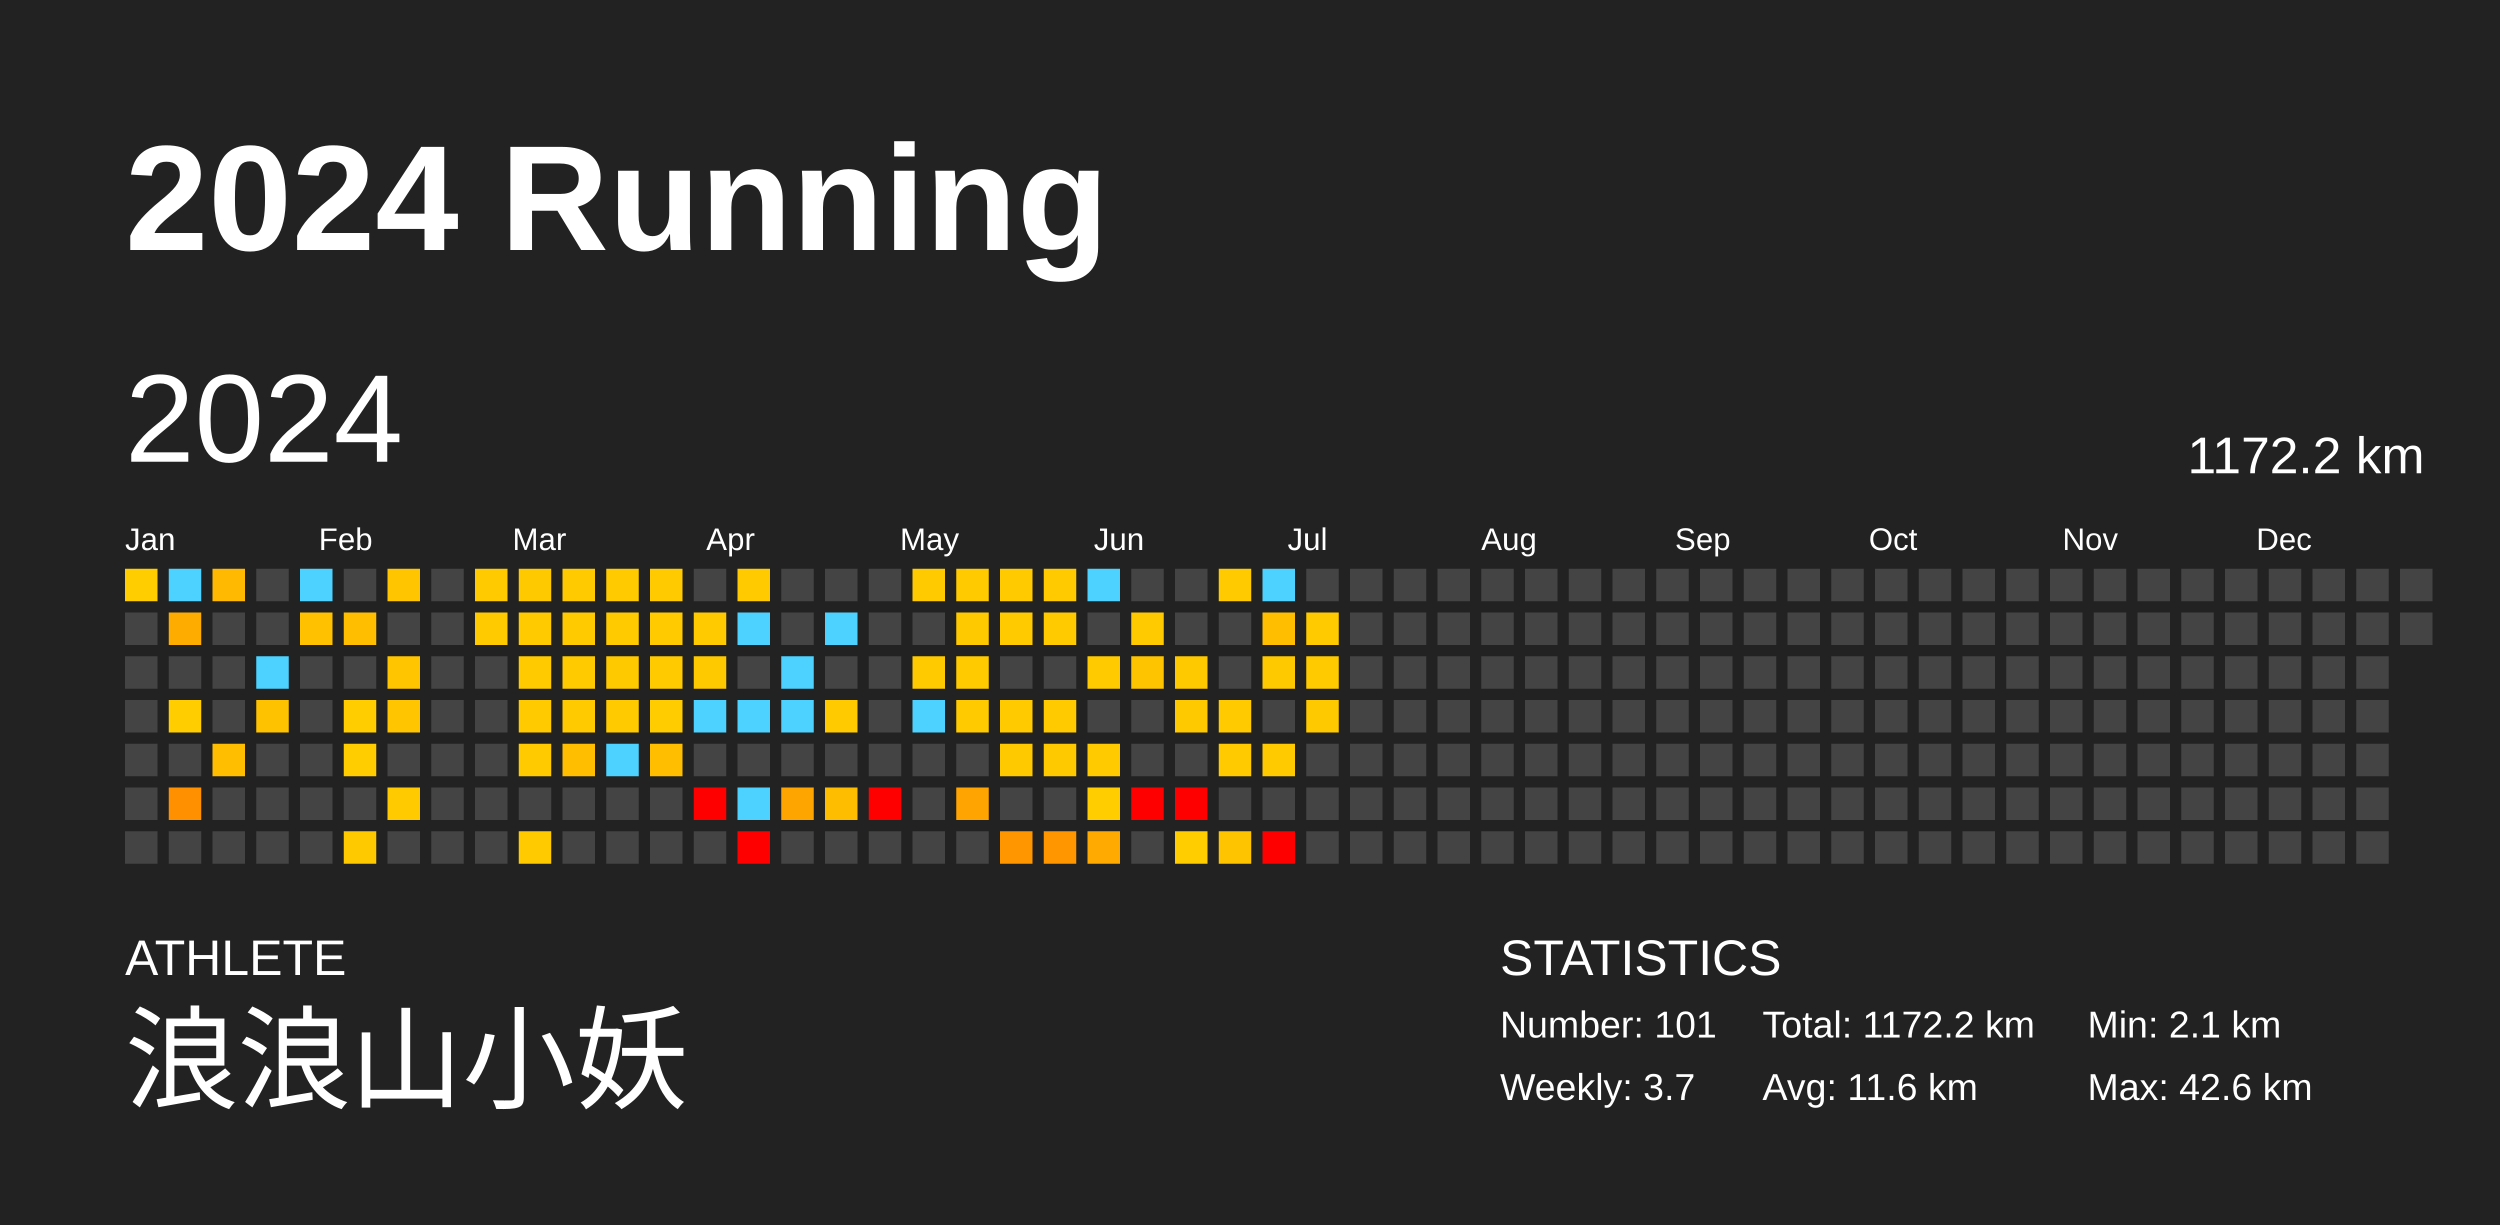
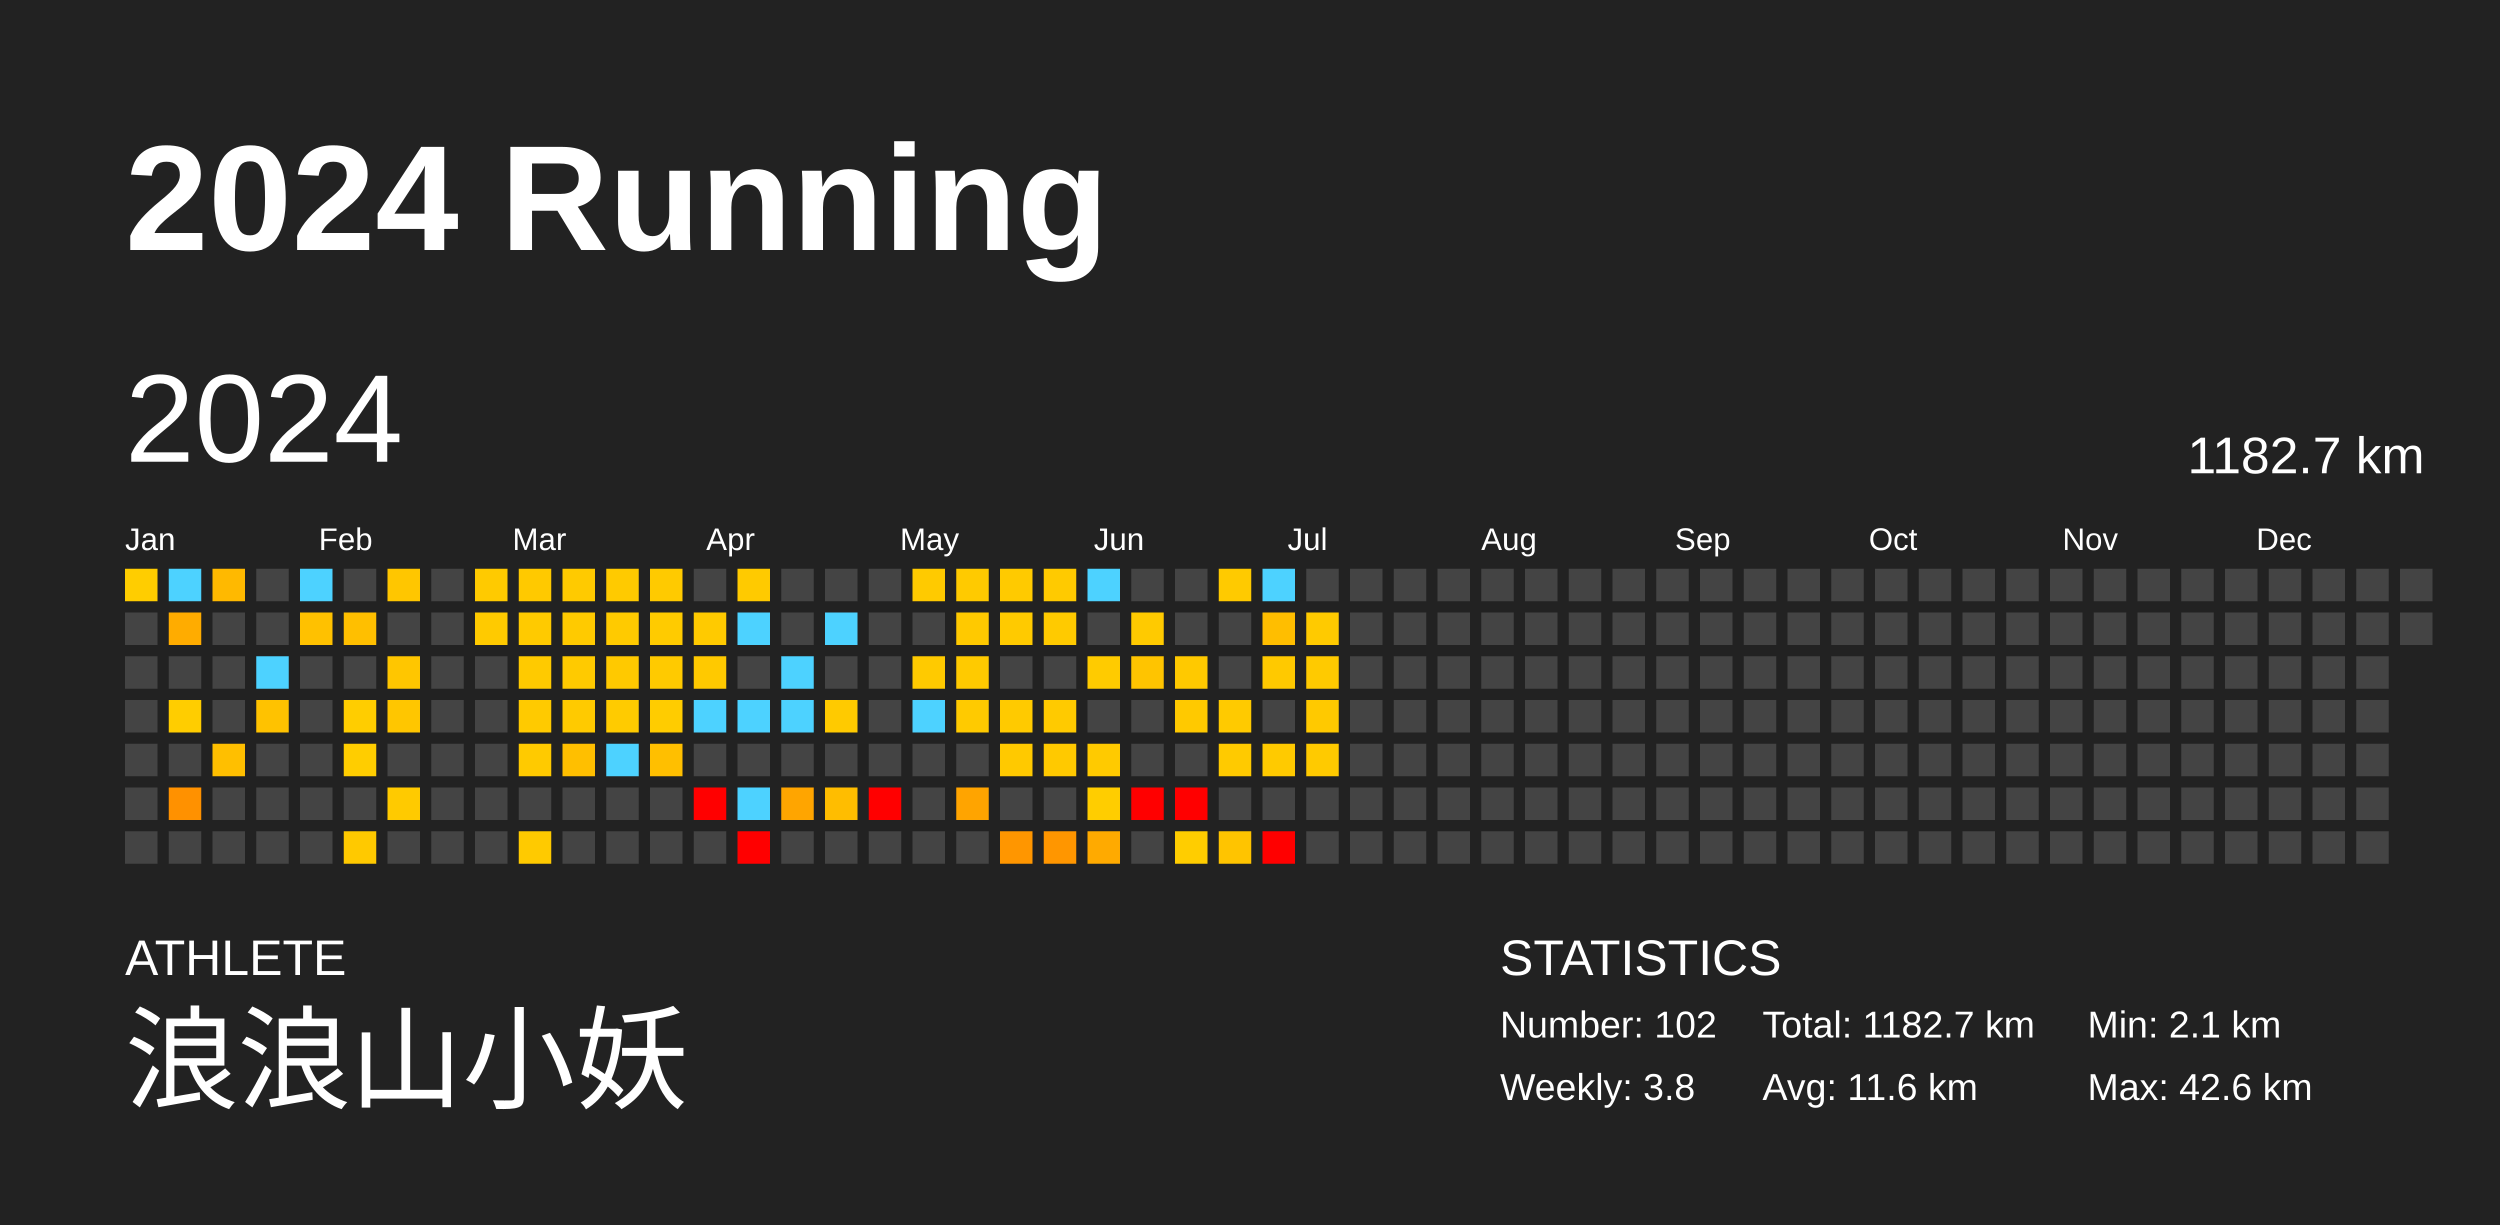
<svg xmlns="http://www.w3.org/2000/svg" baseProfile="full" height="98mm" version="1.1" viewBox="0,0,200,98" width="200mm">
  <defs />
  <rect fill="#222222" height="98" width="200" x="0" y="0" />
  <text fill="#FFFFFF" style="font-size:12px; font-family:Arial; font-weight:bold;" x="10" y="20">2024 Running</text>
  <text fill="#FFFFFF" style="font-size:4px; font-family:Arial" x="10" y="78">ATHLETE</text>
  <text fill="#FFFFFF" style="font-size:9px; font-family:Arial" x="10" y="88">浪浪山小妖</text>
  <text fill="#FFFFFF" style="font-size:4px; font-family:Arial" x="120" y="78">STATISTICS</text>
-   <text fill="#FFFFFF" style="font-size:3px; font-family:Arial" x="120" y="83">Number: 101</text>
-   <text fill="#FFFFFF" style="font-size:3px; font-family:Arial" x="120" y="88">Weekly: 3.7</text>
-   <text fill="#FFFFFF" style="font-size:3px; font-family:Arial" x="141" y="83">Total: 1172.2 km</text>
+   <text fill="#FFFFFF" style="font-size:3px; font-family:Arial" x="120" y="83">Number: 102</text>
+   <text fill="#FFFFFF" style="font-size:3px; font-family:Arial" x="120" y="88">Weekly: 3.8</text>
+   <text fill="#FFFFFF" style="font-size:3px; font-family:Arial" x="141" y="83">Total: 1182.7 km</text>
  <text fill="#FFFFFF" style="font-size:3px; font-family:Arial" x="141" y="88">Avg: 11.6 km</text>
  <text fill="#FFFFFF" style="font-size:3px; font-family:Arial" x="167" y="83">Min: 2.1 km</text>
  <text fill="#FFFFFF" style="font-size:3px; font-family:Arial" x="167" y="88">Max: 42.6 km</text>
  <text dominant-baseline="hanging" fill="#FFFFFF" style="font-size:10.0px; font-family:Arial;" x="10" y="30">2024</text>
-   <text dominant-baseline="hanging" fill="#FFFFFF" style="font-size:4.125px; font-family:Arial;" x="175" y="35">1172.2 km</text>
+   <text dominant-baseline="hanging" fill="#FFFFFF" style="font-size:4.125px; font-family:Arial;" x="175" y="35">1182.7 km</text>
  <text fill="#FFFFFF" style="font-size:2.5px; font-family:Arial" x="10.0" y="44">Jan</text>
  <text fill="#FFFFFF" style="font-size:2.5px; font-family:Arial" x="25.5" y="44">Feb</text>
  <text fill="#FFFFFF" style="font-size:2.5px; font-family:Arial" x="41.0" y="44">Mar</text>
  <text fill="#FFFFFF" style="font-size:2.5px; font-family:Arial" x="56.5" y="44">Apr</text>
  <text fill="#FFFFFF" style="font-size:2.5px; font-family:Arial" x="72.0" y="44">May</text>
  <text fill="#FFFFFF" style="font-size:2.5px; font-family:Arial" x="87.5" y="44">Jun</text>
  <text fill="#FFFFFF" style="font-size:2.5px; font-family:Arial" x="103.0" y="44">Jul</text>
  <text fill="#FFFFFF" style="font-size:2.5px; font-family:Arial" x="118.5" y="44">Aug</text>
  <text fill="#FFFFFF" style="font-size:2.5px; font-family:Arial" x="134.0" y="44">Sep</text>
  <text fill="#FFFFFF" style="font-size:2.5px; font-family:Arial" x="149.5" y="44">Oct</text>
  <text fill="#FFFFFF" style="font-size:2.5px; font-family:Arial" x="165.0" y="44">Nov</text>
  <text fill="#FFFFFF" style="font-size:2.5px; font-family:Arial" x="180.5" y="44">Dec</text>
  <rect fill="#ffcd00" height="2.6" width="2.6" x="10.0" y="45.5" />
  <rect fill="#444444" height="2.6" width="2.6" x="10.0" y="49.0" />
  <rect fill="#444444" height="2.6" width="2.6" x="10.0" y="52.5" />
  <rect fill="#444444" height="2.6" width="2.6" x="10.0" y="56.0" />
  <rect fill="#444444" height="2.6" width="2.6" x="10.0" y="59.5" />
  <rect fill="#444444" height="2.6" width="2.6" x="10.0" y="63.0" />
  <rect fill="#444444" height="2.6" width="2.6" x="10.0" y="66.5" />
  <rect fill="#4dd2ff" height="2.6" width="2.6" x="13.5" y="45.5" />
  <rect fill="#ffac00" height="2.6" width="2.6" x="13.5" y="49.0" />
  <rect fill="#444444" height="2.6" width="2.6" x="13.5" y="52.5" />
  <rect fill="#ffcd00" height="2.6" width="2.6" x="13.5" y="56.0" />
  <rect fill="#444444" height="2.6" width="2.6" x="13.5" y="59.5" />
  <rect fill="#ff9100" height="2.6" width="2.6" x="13.5" y="63.0" />
  <rect fill="#444444" height="2.6" width="2.6" x="13.5" y="66.5" />
  <rect fill="#ffb900" height="2.6" width="2.6" x="17.0" y="45.5" />
  <rect fill="#444444" height="2.6" width="2.6" x="17.0" y="49.0" />
  <rect fill="#444444" height="2.6" width="2.6" x="17.0" y="52.5" />
  <rect fill="#444444" height="2.6" width="2.6" x="17.0" y="56.0" />
  <rect fill="#ffbf00" height="2.6" width="2.6" x="17.0" y="59.5" />
  <rect fill="#444444" height="2.6" width="2.6" x="17.0" y="63.0" />
  <rect fill="#444444" height="2.6" width="2.6" x="17.0" y="66.5" />
  <rect fill="#444444" height="2.6" width="2.6" x="20.5" y="45.5" />
  <rect fill="#444444" height="2.6" width="2.6" x="20.5" y="49.0" />
  <rect fill="#4dd2ff" height="2.6" width="2.6" x="20.5" y="52.5" />
  <rect fill="#ffc200" height="2.6" width="2.6" x="20.5" y="56.0" />
  <rect fill="#444444" height="2.6" width="2.6" x="20.5" y="59.5" />
  <rect fill="#444444" height="2.6" width="2.6" x="20.5" y="63.0" />
  <rect fill="#444444" height="2.6" width="2.6" x="20.5" y="66.5" />
  <rect fill="#4dd2ff" height="2.6" width="2.6" x="24.0" y="45.5" />
  <rect fill="#ffc100" height="2.6" width="2.6" x="24.0" y="49.0" />
  <rect fill="#444444" height="2.6" width="2.6" x="24.0" y="52.5" />
  <rect fill="#444444" height="2.6" width="2.6" x="24.0" y="56.0" />
  <rect fill="#444444" height="2.6" width="2.6" x="24.0" y="59.5" />
  <rect fill="#444444" height="2.6" width="2.6" x="24.0" y="63.0" />
  <rect fill="#444444" height="2.6" width="2.6" x="24.0" y="66.5" />
  <rect fill="#444444" height="2.6" width="2.6" x="27.5" y="45.5" />
  <rect fill="#ffbf00" height="2.6" width="2.6" x="27.5" y="49.0" />
  <rect fill="#444444" height="2.6" width="2.6" x="27.5" y="52.5" />
  <rect fill="#ffcd00" height="2.6" width="2.6" x="27.5" y="56.0" />
  <rect fill="#ffcd00" height="2.6" width="2.6" x="27.5" y="59.5" />
  <rect fill="#444444" height="2.6" width="2.6" x="27.5" y="63.0" />
  <rect fill="#ffc900" height="2.6" width="2.6" x="27.5" y="66.5" />
  <rect fill="#ffc600" height="2.6" width="2.6" x="31.0" y="45.5" />
  <rect fill="#444444" height="2.6" width="2.6" x="31.0" y="49.0" />
  <rect fill="#ffc600" height="2.6" width="2.6" x="31.0" y="52.5" />
  <rect fill="#ffc600" height="2.6" width="2.6" x="31.0" y="56.0" />
  <rect fill="#444444" height="2.6" width="2.6" x="31.0" y="59.5" />
  <rect fill="#ffca00" height="2.6" width="2.6" x="31.0" y="63.0" />
  <rect fill="#444444" height="2.6" width="2.6" x="31.0" y="66.5" />
  <rect fill="#444444" height="2.6" width="2.6" x="34.5" y="45.5" />
  <rect fill="#444444" height="2.6" width="2.6" x="34.5" y="49.0" />
  <rect fill="#444444" height="2.6" width="2.6" x="34.5" y="52.5" />
  <rect fill="#444444" height="2.6" width="2.6" x="34.5" y="56.0" />
  <rect fill="#444444" height="2.6" width="2.6" x="34.5" y="59.5" />
  <rect fill="#444444" height="2.6" width="2.6" x="34.5" y="63.0" />
  <rect fill="#444444" height="2.6" width="2.6" x="34.5" y="66.5" />
  <rect fill="#ffca00" height="2.6" width="2.6" x="38.0" y="45.5" />
  <rect fill="#ffca00" height="2.6" width="2.6" x="38.0" y="49.0" />
  <rect fill="#444444" height="2.6" width="2.6" x="38.0" y="52.5" />
  <rect fill="#444444" height="2.6" width="2.6" x="38.0" y="56.0" />
  <rect fill="#444444" height="2.6" width="2.6" x="38.0" y="59.5" />
  <rect fill="#444444" height="2.6" width="2.6" x="38.0" y="63.0" />
  <rect fill="#444444" height="2.6" width="2.6" x="38.0" y="66.5" />
  <rect fill="#ffc900" height="2.6" width="2.6" x="41.5" y="45.5" />
  <rect fill="#ffca00" height="2.6" width="2.6" x="41.5" y="49.0" />
  <rect fill="#ffca00" height="2.6" width="2.6" x="41.5" y="52.5" />
  <rect fill="#ffca00" height="2.6" width="2.6" x="41.5" y="56.0" />
  <rect fill="#ffca00" height="2.6" width="2.6" x="41.5" y="59.5" />
  <rect fill="#444444" height="2.6" width="2.6" x="41.5" y="63.0" />
  <rect fill="#ffca00" height="2.6" width="2.6" x="41.5" y="66.5" />
  <rect fill="#ffca00" height="2.6" width="2.6" x="45.0" y="45.5" />
  <rect fill="#ffca00" height="2.6" width="2.6" x="45.0" y="49.0" />
  <rect fill="#ffca00" height="2.6" width="2.6" x="45.0" y="52.5" />
  <rect fill="#ffca00" height="2.6" width="2.6" x="45.0" y="56.0" />
  <rect fill="#ffbf00" height="2.6" width="2.6" x="45.0" y="59.5" />
  <rect fill="#444444" height="2.6" width="2.6" x="45.0" y="63.0" />
  <rect fill="#444444" height="2.6" width="2.6" x="45.0" y="66.5" />
  <rect fill="#ffca00" height="2.6" width="2.6" x="48.5" y="45.5" />
  <rect fill="#ffca00" height="2.6" width="2.6" x="48.5" y="49.0" />
  <rect fill="#ffc900" height="2.6" width="2.6" x="48.5" y="52.5" />
  <rect fill="#ffcb00" height="2.6" width="2.6" x="48.5" y="56.0" />
  <rect fill="#4dd2ff" height="2.6" width="2.6" x="48.5" y="59.5" />
  <rect fill="#444444" height="2.6" width="2.6" x="48.5" y="63.0" />
  <rect fill="#444444" height="2.6" width="2.6" x="48.5" y="66.5" />
  <rect fill="#ffca00" height="2.6" width="2.6" x="52.0" y="45.5" />
  <rect fill="#ffcb00" height="2.6" width="2.6" x="52.0" y="49.0" />
  <rect fill="#ffca00" height="2.6" width="2.6" x="52.0" y="52.5" />
  <rect fill="#ffcc00" height="2.6" width="2.6" x="52.0" y="56.0" />
  <rect fill="#ffbf00" height="2.6" width="2.6" x="52.0" y="59.5" />
  <rect fill="#444444" height="2.6" width="2.6" x="52.0" y="63.0" />
  <rect fill="#444444" height="2.6" width="2.6" x="52.0" y="66.5" />
  <rect fill="#444444" height="2.6" width="2.6" x="55.5" y="45.5" />
  <rect fill="#ffca00" height="2.6" width="2.6" x="55.5" y="49.0" />
  <rect fill="#ffc900" height="2.6" width="2.6" x="55.5" y="52.5" />
  <rect fill="#4dd2ff" height="2.6" width="2.6" x="55.5" y="56.0" />
  <rect fill="#444444" height="2.6" width="2.6" x="55.5" y="59.5" />
  <rect fill="red" height="2.6" width="2.6" x="55.5" y="63.0" />
  <rect fill="#444444" height="2.6" width="2.6" x="55.5" y="66.5" />
  <rect fill="#ffca00" height="2.6" width="2.6" x="59.0" y="45.5" />
  <rect fill="#4dd2ff" height="2.6" width="2.6" x="59.0" y="49.0" />
  <rect fill="#444444" height="2.6" width="2.6" x="59.0" y="52.5" />
  <rect fill="#4dd2ff" height="2.6" width="2.6" x="59.0" y="56.0" />
  <rect fill="#444444" height="2.6" width="2.6" x="59.0" y="59.5" />
  <rect fill="#4dd2ff" height="2.6" width="2.6" x="59.0" y="63.0" />
  <rect fill="red" height="2.6" width="2.6" x="59.0" y="66.5" />
  <rect fill="#444444" height="2.6" width="2.6" x="62.5" y="45.5" />
  <rect fill="#444444" height="2.6" width="2.6" x="62.5" y="49.0" />
  <rect fill="#4dd2ff" height="2.6" width="2.6" x="62.5" y="52.5" />
  <rect fill="#4dd2ff" height="2.6" width="2.6" x="62.5" y="56.0" />
  <rect fill="#444444" height="2.6" width="2.6" x="62.5" y="59.5" />
  <rect fill="#ffa500" height="2.6" width="2.6" x="62.5" y="63.0" />
  <rect fill="#444444" height="2.6" width="2.6" x="62.5" y="66.5" />
  <rect fill="#444444" height="2.6" width="2.6" x="66.0" y="45.5" />
  <rect fill="#4dd2ff" height="2.6" width="2.6" x="66.0" y="49.0" />
  <rect fill="#444444" height="2.6" width="2.6" x="66.0" y="52.5" />
  <rect fill="#ffca00" height="2.6" width="2.6" x="66.0" y="56.0" />
  <rect fill="#444444" height="2.6" width="2.6" x="66.0" y="59.5" />
  <rect fill="#ffbd00" height="2.6" width="2.6" x="66.0" y="63.0" />
  <rect fill="#444444" height="2.6" width="2.6" x="66.0" y="66.5" />
  <rect fill="#444444" height="2.6" width="2.6" x="69.5" y="45.5" />
  <rect fill="#444444" height="2.6" width="2.6" x="69.5" y="49.0" />
  <rect fill="#444444" height="2.6" width="2.6" x="69.5" y="52.5" />
  <rect fill="#444444" height="2.6" width="2.6" x="69.5" y="56.0" />
  <rect fill="#444444" height="2.6" width="2.6" x="69.5" y="59.5" />
  <rect fill="red" height="2.6" width="2.6" x="69.5" y="63.0" />
  <rect fill="#444444" height="2.6" width="2.6" x="69.5" y="66.5" />
  <rect fill="#ffca00" height="2.6" width="2.6" x="73.0" y="45.5" />
  <rect fill="#444444" height="2.6" width="2.6" x="73.0" y="49.0" />
  <rect fill="#ffca00" height="2.6" width="2.6" x="73.0" y="52.5" />
  <rect fill="#4dd2ff" height="2.6" width="2.6" x="73.0" y="56.0" />
  <rect fill="#444444" height="2.6" width="2.6" x="73.0" y="59.5" />
  <rect fill="#444444" height="2.6" width="2.6" x="73.0" y="63.0" />
  <rect fill="#444444" height="2.6" width="2.6" x="73.0" y="66.5" />
  <rect fill="#ffca00" height="2.6" width="2.6" x="76.5" y="45.5" />
  <rect fill="#ffc900" height="2.6" width="2.6" x="76.5" y="49.0" />
  <rect fill="#ffca00" height="2.6" width="2.6" x="76.5" y="52.5" />
  <rect fill="#ffca00" height="2.6" width="2.6" x="76.5" y="56.0" />
  <rect fill="#444444" height="2.6" width="2.6" x="76.5" y="59.5" />
  <rect fill="#ffa400" height="2.6" width="2.6" x="76.5" y="63.0" />
  <rect fill="#444444" height="2.6" width="2.6" x="76.5" y="66.5" />
  <rect fill="#ffca00" height="2.6" width="2.6" x="80.0" y="45.5" />
  <rect fill="#ffca00" height="2.6" width="2.6" x="80.0" y="49.0" />
  <rect fill="#444444" height="2.6" width="2.6" x="80.0" y="52.5" />
  <rect fill="#ffca00" height="2.6" width="2.6" x="80.0" y="56.0" />
  <rect fill="#ffc900" height="2.6" width="2.6" x="80.0" y="59.5" />
  <rect fill="#444444" height="2.6" width="2.6" x="80.0" y="63.0" />
  <rect fill="#ff9600" height="2.6" width="2.6" x="80.0" y="66.5" />
  <rect fill="#ffca00" height="2.6" width="2.6" x="83.5" y="45.5" />
  <rect fill="#ffca00" height="2.6" width="2.6" x="83.5" y="49.0" />
  <rect fill="#444444" height="2.6" width="2.6" x="83.5" y="52.5" />
  <rect fill="#ffca00" height="2.6" width="2.6" x="83.5" y="56.0" />
  <rect fill="#ffc900" height="2.6" width="2.6" x="83.5" y="59.5" />
  <rect fill="#444444" height="2.6" width="2.6" x="83.5" y="63.0" />
  <rect fill="#ff9600" height="2.6" width="2.6" x="83.5" y="66.5" />
  <rect fill="#4dd2ff" height="2.6" width="2.6" x="87.0" y="45.5" />
  <rect fill="#444444" height="2.6" width="2.6" x="87.0" y="49.0" />
  <rect fill="#ffcb00" height="2.6" width="2.6" x="87.0" y="52.5" />
  <rect fill="#444444" height="2.6" width="2.6" x="87.0" y="56.0" />
  <rect fill="#ffca00" height="2.6" width="2.6" x="87.0" y="59.5" />
  <rect fill="#ffcd00" height="2.6" width="2.6" x="87.0" y="63.0" />
  <rect fill="#ffaa00" height="2.6" width="2.6" x="87.0" y="66.5" />
  <rect fill="#444444" height="2.6" width="2.6" x="90.5" y="45.5" />
  <rect fill="#ffca00" height="2.6" width="2.6" x="90.5" y="49.0" />
  <rect fill="#ffc400" height="2.6" width="2.6" x="90.5" y="52.5" />
  <rect fill="#444444" height="2.6" width="2.6" x="90.5" y="56.0" />
  <rect fill="#444444" height="2.6" width="2.6" x="90.5" y="59.5" />
  <rect fill="red" height="2.6" width="2.6" x="90.5" y="63.0" />
  <rect fill="#444444" height="2.6" width="2.6" x="90.5" y="66.5" />
  <rect fill="#444444" height="2.6" width="2.6" x="94.0" y="45.5" />
  <rect fill="#444444" height="2.6" width="2.6" x="94.0" y="49.0" />
  <rect fill="#ffc900" height="2.6" width="2.6" x="94.0" y="52.5" />
  <rect fill="#ffc900" height="2.6" width="2.6" x="94.0" y="56.0" />
  <rect fill="#444444" height="2.6" width="2.6" x="94.0" y="59.5" />
  <rect fill="red" height="2.6" width="2.6" x="94.0" y="63.0" />
  <rect fill="#ffcd00" height="2.6" width="2.6" x="94.0" y="66.5" />
  <rect fill="#ffca00" height="2.6" width="2.6" x="97.5" y="45.5" />
  <rect fill="#444444" height="2.6" width="2.6" x="97.5" y="49.0" />
  <rect fill="#444444" height="2.6" width="2.6" x="97.5" y="52.5" />
  <rect fill="#ffca00" height="2.6" width="2.6" x="97.5" y="56.0" />
  <rect fill="#ffca00" height="2.6" width="2.6" x="97.5" y="59.5" />
  <rect fill="#444444" height="2.6" width="2.6" x="97.5" y="63.0" />
  <rect fill="#ffc400" height="2.6" width="2.6" x="97.5" y="66.5" />
  <rect fill="#4dd2ff" height="2.6" width="2.6" x="101.0" y="45.5" />
  <rect fill="#ffbe00" height="2.6" width="2.6" x="101.0" y="49.0" />
  <rect fill="#ffc900" height="2.6" width="2.6" x="101.0" y="52.5" />
  <rect fill="#444444" height="2.6" width="2.6" x="101.0" y="56.0" />
  <rect fill="#ffca00" height="2.6" width="2.6" x="101.0" y="59.5" />
  <rect fill="#444444" height="2.6" width="2.6" x="101.0" y="63.0" />
  <rect fill="red" height="2.6" width="2.6" x="101.0" y="66.5" />
  <rect fill="#444444" height="2.6" width="2.6" x="104.5" y="45.5" />
  <rect fill="#ffca00" height="2.6" width="2.6" x="104.5" y="49.0" />
  <rect fill="#ffca00" height="2.6" width="2.6" x="104.5" y="52.5" />
  <rect fill="#ffc900" height="2.6" width="2.6" x="104.5" y="56.0" />
-   <rect fill="#444444" height="2.6" width="2.6" x="104.5" y="59.5" />
+   <rect fill="#ffca00" height="2.6" width="2.6" x="104.5" y="59.5" />
  <rect fill="#444444" height="2.6" width="2.6" x="104.5" y="63.0" />
  <rect fill="#444444" height="2.6" width="2.6" x="104.5" y="66.5" />
  <rect fill="#444444" height="2.6" width="2.6" x="108.0" y="45.5" />
  <rect fill="#444444" height="2.6" width="2.6" x="108.0" y="49.0" />
  <rect fill="#444444" height="2.6" width="2.6" x="108.0" y="52.5" />
  <rect fill="#444444" height="2.6" width="2.6" x="108.0" y="56.0" />
  <rect fill="#444444" height="2.6" width="2.6" x="108.0" y="59.5" />
  <rect fill="#444444" height="2.6" width="2.6" x="108.0" y="63.0" />
  <rect fill="#444444" height="2.6" width="2.6" x="108.0" y="66.5" />
  <rect fill="#444444" height="2.6" width="2.6" x="111.5" y="45.5" />
  <rect fill="#444444" height="2.6" width="2.6" x="111.5" y="49.0" />
  <rect fill="#444444" height="2.6" width="2.6" x="111.5" y="52.5" />
  <rect fill="#444444" height="2.6" width="2.6" x="111.5" y="56.0" />
  <rect fill="#444444" height="2.6" width="2.6" x="111.5" y="59.5" />
  <rect fill="#444444" height="2.6" width="2.6" x="111.5" y="63.0" />
  <rect fill="#444444" height="2.6" width="2.6" x="111.5" y="66.5" />
  <rect fill="#444444" height="2.6" width="2.6" x="115.0" y="45.5" />
  <rect fill="#444444" height="2.6" width="2.6" x="115.0" y="49.0" />
  <rect fill="#444444" height="2.6" width="2.6" x="115.0" y="52.5" />
  <rect fill="#444444" height="2.6" width="2.6" x="115.0" y="56.0" />
  <rect fill="#444444" height="2.6" width="2.6" x="115.0" y="59.5" />
  <rect fill="#444444" height="2.6" width="2.6" x="115.0" y="63.0" />
  <rect fill="#444444" height="2.6" width="2.6" x="115.0" y="66.5" />
  <rect fill="#444444" height="2.6" width="2.6" x="118.5" y="45.5" />
  <rect fill="#444444" height="2.6" width="2.6" x="118.5" y="49.0" />
  <rect fill="#444444" height="2.6" width="2.6" x="118.5" y="52.5" />
  <rect fill="#444444" height="2.6" width="2.6" x="118.5" y="56.0" />
  <rect fill="#444444" height="2.6" width="2.6" x="118.5" y="59.5" />
  <rect fill="#444444" height="2.6" width="2.6" x="118.5" y="63.0" />
  <rect fill="#444444" height="2.6" width="2.6" x="118.5" y="66.5" />
  <rect fill="#444444" height="2.6" width="2.6" x="122.0" y="45.5" />
  <rect fill="#444444" height="2.6" width="2.6" x="122.0" y="49.0" />
  <rect fill="#444444" height="2.6" width="2.6" x="122.0" y="52.5" />
  <rect fill="#444444" height="2.6" width="2.6" x="122.0" y="56.0" />
  <rect fill="#444444" height="2.6" width="2.6" x="122.0" y="59.5" />
  <rect fill="#444444" height="2.6" width="2.6" x="122.0" y="63.0" />
  <rect fill="#444444" height="2.6" width="2.6" x="122.0" y="66.5" />
  <rect fill="#444444" height="2.6" width="2.6" x="125.5" y="45.5" />
  <rect fill="#444444" height="2.6" width="2.6" x="125.5" y="49.0" />
  <rect fill="#444444" height="2.6" width="2.6" x="125.5" y="52.5" />
  <rect fill="#444444" height="2.6" width="2.6" x="125.5" y="56.0" />
  <rect fill="#444444" height="2.6" width="2.6" x="125.5" y="59.5" />
  <rect fill="#444444" height="2.6" width="2.6" x="125.5" y="63.0" />
  <rect fill="#444444" height="2.6" width="2.6" x="125.5" y="66.5" />
  <rect fill="#444444" height="2.6" width="2.6" x="129.0" y="45.5" />
  <rect fill="#444444" height="2.6" width="2.6" x="129.0" y="49.0" />
  <rect fill="#444444" height="2.6" width="2.6" x="129.0" y="52.5" />
  <rect fill="#444444" height="2.6" width="2.6" x="129.0" y="56.0" />
  <rect fill="#444444" height="2.6" width="2.6" x="129.0" y="59.5" />
  <rect fill="#444444" height="2.6" width="2.6" x="129.0" y="63.0" />
  <rect fill="#444444" height="2.6" width="2.6" x="129.0" y="66.5" />
  <rect fill="#444444" height="2.6" width="2.6" x="132.5" y="45.5" />
  <rect fill="#444444" height="2.6" width="2.6" x="132.5" y="49.0" />
  <rect fill="#444444" height="2.6" width="2.6" x="132.5" y="52.5" />
  <rect fill="#444444" height="2.6" width="2.6" x="132.5" y="56.0" />
  <rect fill="#444444" height="2.6" width="2.6" x="132.5" y="59.5" />
  <rect fill="#444444" height="2.6" width="2.6" x="132.5" y="63.0" />
  <rect fill="#444444" height="2.6" width="2.6" x="132.5" y="66.5" />
  <rect fill="#444444" height="2.6" width="2.6" x="136.0" y="45.5" />
  <rect fill="#444444" height="2.6" width="2.6" x="136.0" y="49.0" />
  <rect fill="#444444" height="2.6" width="2.6" x="136.0" y="52.5" />
  <rect fill="#444444" height="2.6" width="2.6" x="136.0" y="56.0" />
  <rect fill="#444444" height="2.6" width="2.6" x="136.0" y="59.5" />
  <rect fill="#444444" height="2.6" width="2.6" x="136.0" y="63.0" />
  <rect fill="#444444" height="2.6" width="2.6" x="136.0" y="66.5" />
  <rect fill="#444444" height="2.6" width="2.6" x="139.5" y="45.5" />
  <rect fill="#444444" height="2.6" width="2.6" x="139.5" y="49.0" />
  <rect fill="#444444" height="2.6" width="2.6" x="139.5" y="52.5" />
  <rect fill="#444444" height="2.6" width="2.6" x="139.5" y="56.0" />
  <rect fill="#444444" height="2.6" width="2.6" x="139.5" y="59.5" />
  <rect fill="#444444" height="2.6" width="2.6" x="139.5" y="63.0" />
  <rect fill="#444444" height="2.6" width="2.6" x="139.5" y="66.5" />
  <rect fill="#444444" height="2.6" width="2.6" x="143.0" y="45.5" />
  <rect fill="#444444" height="2.6" width="2.6" x="143.0" y="49.0" />
  <rect fill="#444444" height="2.6" width="2.6" x="143.0" y="52.5" />
  <rect fill="#444444" height="2.6" width="2.6" x="143.0" y="56.0" />
  <rect fill="#444444" height="2.6" width="2.6" x="143.0" y="59.5" />
  <rect fill="#444444" height="2.6" width="2.6" x="143.0" y="63.0" />
  <rect fill="#444444" height="2.6" width="2.6" x="143.0" y="66.5" />
  <rect fill="#444444" height="2.6" width="2.6" x="146.5" y="45.5" />
  <rect fill="#444444" height="2.6" width="2.6" x="146.5" y="49.0" />
  <rect fill="#444444" height="2.6" width="2.6" x="146.5" y="52.5" />
  <rect fill="#444444" height="2.6" width="2.6" x="146.5" y="56.0" />
  <rect fill="#444444" height="2.6" width="2.6" x="146.5" y="59.5" />
  <rect fill="#444444" height="2.6" width="2.6" x="146.5" y="63.0" />
  <rect fill="#444444" height="2.6" width="2.6" x="146.5" y="66.5" />
  <rect fill="#444444" height="2.6" width="2.6" x="150.0" y="45.5" />
  <rect fill="#444444" height="2.6" width="2.6" x="150.0" y="49.0" />
  <rect fill="#444444" height="2.6" width="2.6" x="150.0" y="52.5" />
  <rect fill="#444444" height="2.6" width="2.6" x="150.0" y="56.0" />
  <rect fill="#444444" height="2.6" width="2.6" x="150.0" y="59.5" />
  <rect fill="#444444" height="2.6" width="2.6" x="150.0" y="63.0" />
  <rect fill="#444444" height="2.6" width="2.6" x="150.0" y="66.5" />
  <rect fill="#444444" height="2.6" width="2.6" x="153.5" y="45.5" />
  <rect fill="#444444" height="2.6" width="2.6" x="153.5" y="49.0" />
  <rect fill="#444444" height="2.6" width="2.6" x="153.5" y="52.5" />
  <rect fill="#444444" height="2.6" width="2.6" x="153.5" y="56.0" />
  <rect fill="#444444" height="2.6" width="2.6" x="153.5" y="59.5" />
  <rect fill="#444444" height="2.6" width="2.6" x="153.5" y="63.0" />
  <rect fill="#444444" height="2.6" width="2.6" x="153.5" y="66.5" />
  <rect fill="#444444" height="2.6" width="2.6" x="157.0" y="45.5" />
  <rect fill="#444444" height="2.6" width="2.6" x="157.0" y="49.0" />
  <rect fill="#444444" height="2.6" width="2.6" x="157.0" y="52.5" />
  <rect fill="#444444" height="2.6" width="2.6" x="157.0" y="56.0" />
  <rect fill="#444444" height="2.6" width="2.6" x="157.0" y="59.5" />
  <rect fill="#444444" height="2.6" width="2.6" x="157.0" y="63.0" />
  <rect fill="#444444" height="2.6" width="2.6" x="157.0" y="66.5" />
  <rect fill="#444444" height="2.6" width="2.6" x="160.5" y="45.5" />
  <rect fill="#444444" height="2.6" width="2.6" x="160.5" y="49.0" />
  <rect fill="#444444" height="2.6" width="2.6" x="160.5" y="52.5" />
  <rect fill="#444444" height="2.6" width="2.6" x="160.5" y="56.0" />
  <rect fill="#444444" height="2.6" width="2.6" x="160.5" y="59.5" />
  <rect fill="#444444" height="2.6" width="2.6" x="160.5" y="63.0" />
  <rect fill="#444444" height="2.6" width="2.6" x="160.5" y="66.5" />
  <rect fill="#444444" height="2.6" width="2.6" x="164.0" y="45.5" />
  <rect fill="#444444" height="2.6" width="2.6" x="164.0" y="49.0" />
  <rect fill="#444444" height="2.6" width="2.6" x="164.0" y="52.5" />
  <rect fill="#444444" height="2.6" width="2.6" x="164.0" y="56.0" />
  <rect fill="#444444" height="2.6" width="2.6" x="164.0" y="59.5" />
  <rect fill="#444444" height="2.6" width="2.6" x="164.0" y="63.0" />
  <rect fill="#444444" height="2.6" width="2.6" x="164.0" y="66.5" />
  <rect fill="#444444" height="2.6" width="2.6" x="167.5" y="45.5" />
  <rect fill="#444444" height="2.6" width="2.6" x="167.5" y="49.0" />
  <rect fill="#444444" height="2.6" width="2.6" x="167.5" y="52.5" />
  <rect fill="#444444" height="2.6" width="2.6" x="167.5" y="56.0" />
  <rect fill="#444444" height="2.6" width="2.6" x="167.5" y="59.5" />
  <rect fill="#444444" height="2.6" width="2.6" x="167.5" y="63.0" />
  <rect fill="#444444" height="2.6" width="2.6" x="167.5" y="66.5" />
  <rect fill="#444444" height="2.6" width="2.6" x="171.0" y="45.5" />
  <rect fill="#444444" height="2.6" width="2.6" x="171.0" y="49.0" />
  <rect fill="#444444" height="2.6" width="2.6" x="171.0" y="52.5" />
  <rect fill="#444444" height="2.6" width="2.6" x="171.0" y="56.0" />
  <rect fill="#444444" height="2.6" width="2.6" x="171.0" y="59.5" />
  <rect fill="#444444" height="2.6" width="2.6" x="171.0" y="63.0" />
  <rect fill="#444444" height="2.6" width="2.6" x="171.0" y="66.5" />
  <rect fill="#444444" height="2.6" width="2.6" x="174.5" y="45.5" />
  <rect fill="#444444" height="2.6" width="2.6" x="174.5" y="49.0" />
  <rect fill="#444444" height="2.6" width="2.6" x="174.5" y="52.5" />
  <rect fill="#444444" height="2.6" width="2.6" x="174.5" y="56.0" />
  <rect fill="#444444" height="2.6" width="2.6" x="174.5" y="59.5" />
  <rect fill="#444444" height="2.6" width="2.6" x="174.5" y="63.0" />
  <rect fill="#444444" height="2.6" width="2.6" x="174.5" y="66.5" />
  <rect fill="#444444" height="2.6" width="2.6" x="178.0" y="45.5" />
  <rect fill="#444444" height="2.6" width="2.6" x="178.0" y="49.0" />
  <rect fill="#444444" height="2.6" width="2.6" x="178.0" y="52.5" />
  <rect fill="#444444" height="2.6" width="2.6" x="178.0" y="56.0" />
  <rect fill="#444444" height="2.6" width="2.6" x="178.0" y="59.5" />
  <rect fill="#444444" height="2.6" width="2.6" x="178.0" y="63.0" />
  <rect fill="#444444" height="2.6" width="2.6" x="178.0" y="66.5" />
  <rect fill="#444444" height="2.6" width="2.6" x="181.5" y="45.5" />
  <rect fill="#444444" height="2.6" width="2.6" x="181.5" y="49.0" />
  <rect fill="#444444" height="2.6" width="2.6" x="181.5" y="52.5" />
  <rect fill="#444444" height="2.6" width="2.6" x="181.5" y="56.0" />
  <rect fill="#444444" height="2.6" width="2.6" x="181.5" y="59.5" />
  <rect fill="#444444" height="2.6" width="2.6" x="181.5" y="63.0" />
  <rect fill="#444444" height="2.6" width="2.6" x="181.5" y="66.5" />
  <rect fill="#444444" height="2.6" width="2.6" x="185.0" y="45.5" />
  <rect fill="#444444" height="2.6" width="2.6" x="185.0" y="49.0" />
  <rect fill="#444444" height="2.6" width="2.6" x="185.0" y="52.5" />
  <rect fill="#444444" height="2.6" width="2.6" x="185.0" y="56.0" />
  <rect fill="#444444" height="2.6" width="2.6" x="185.0" y="59.5" />
  <rect fill="#444444" height="2.6" width="2.6" x="185.0" y="63.0" />
  <rect fill="#444444" height="2.6" width="2.6" x="185.0" y="66.5" />
  <rect fill="#444444" height="2.6" width="2.6" x="188.5" y="45.5" />
  <rect fill="#444444" height="2.6" width="2.6" x="188.5" y="49.0" />
  <rect fill="#444444" height="2.6" width="2.6" x="188.5" y="52.5" />
  <rect fill="#444444" height="2.6" width="2.6" x="188.5" y="56.0" />
  <rect fill="#444444" height="2.6" width="2.6" x="188.5" y="59.5" />
  <rect fill="#444444" height="2.6" width="2.6" x="188.5" y="63.0" />
  <rect fill="#444444" height="2.6" width="2.6" x="188.5" y="66.5" />
  <rect fill="#444444" height="2.6" width="2.6" x="192.0" y="45.5" />
  <rect fill="#444444" height="2.6" width="2.6" x="192.0" y="49.0" />
</svg>
